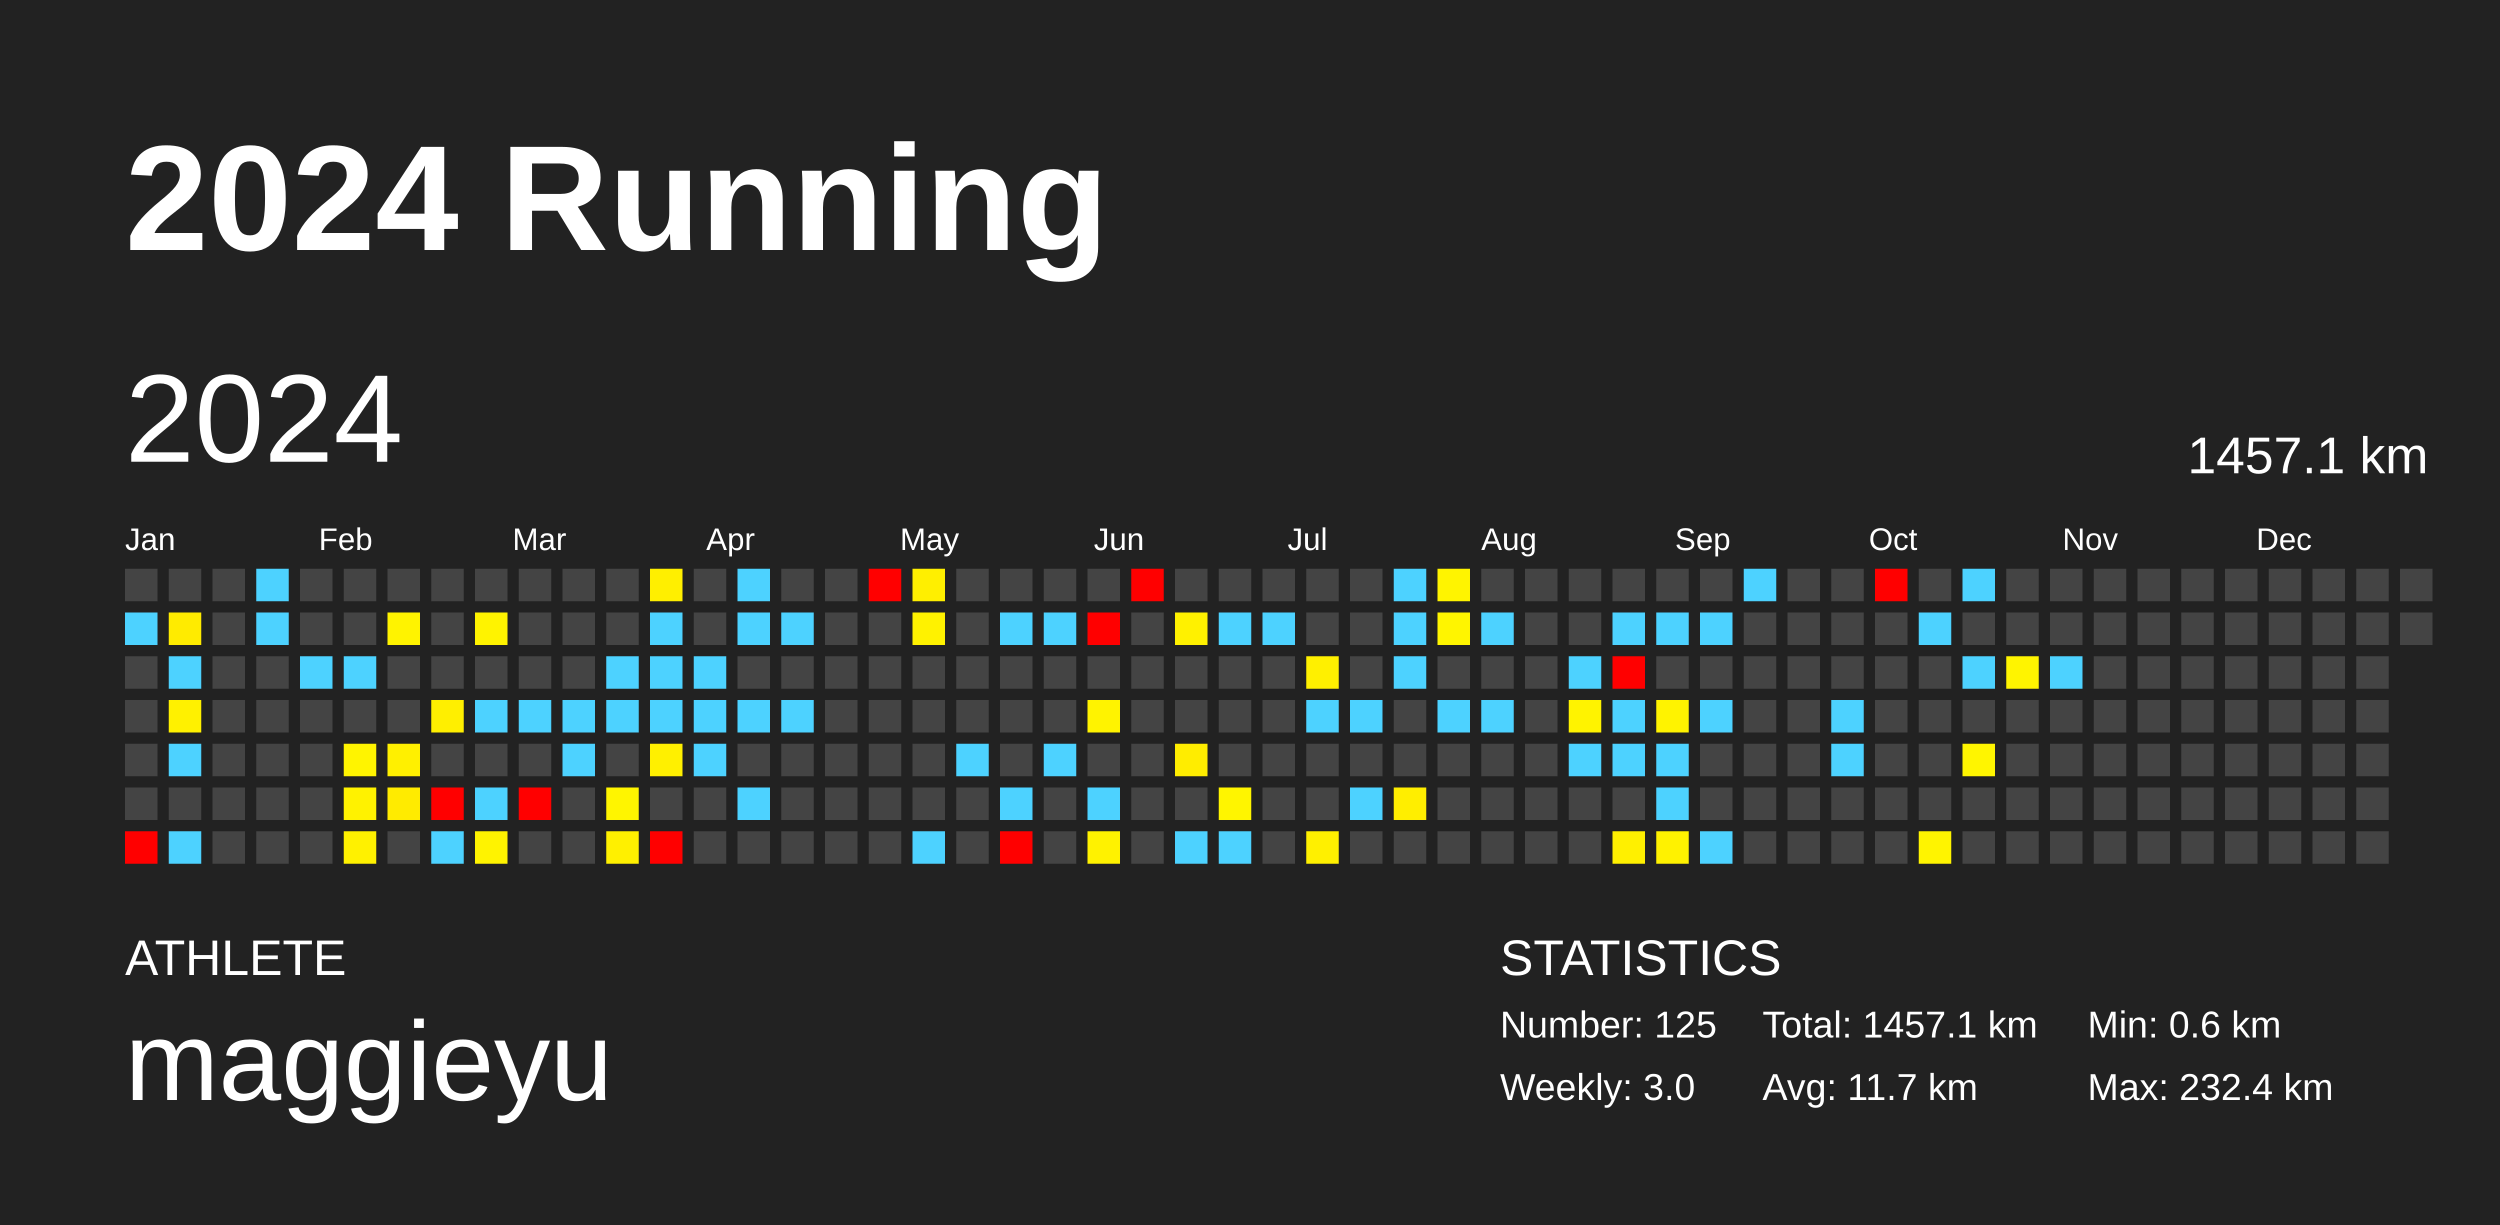
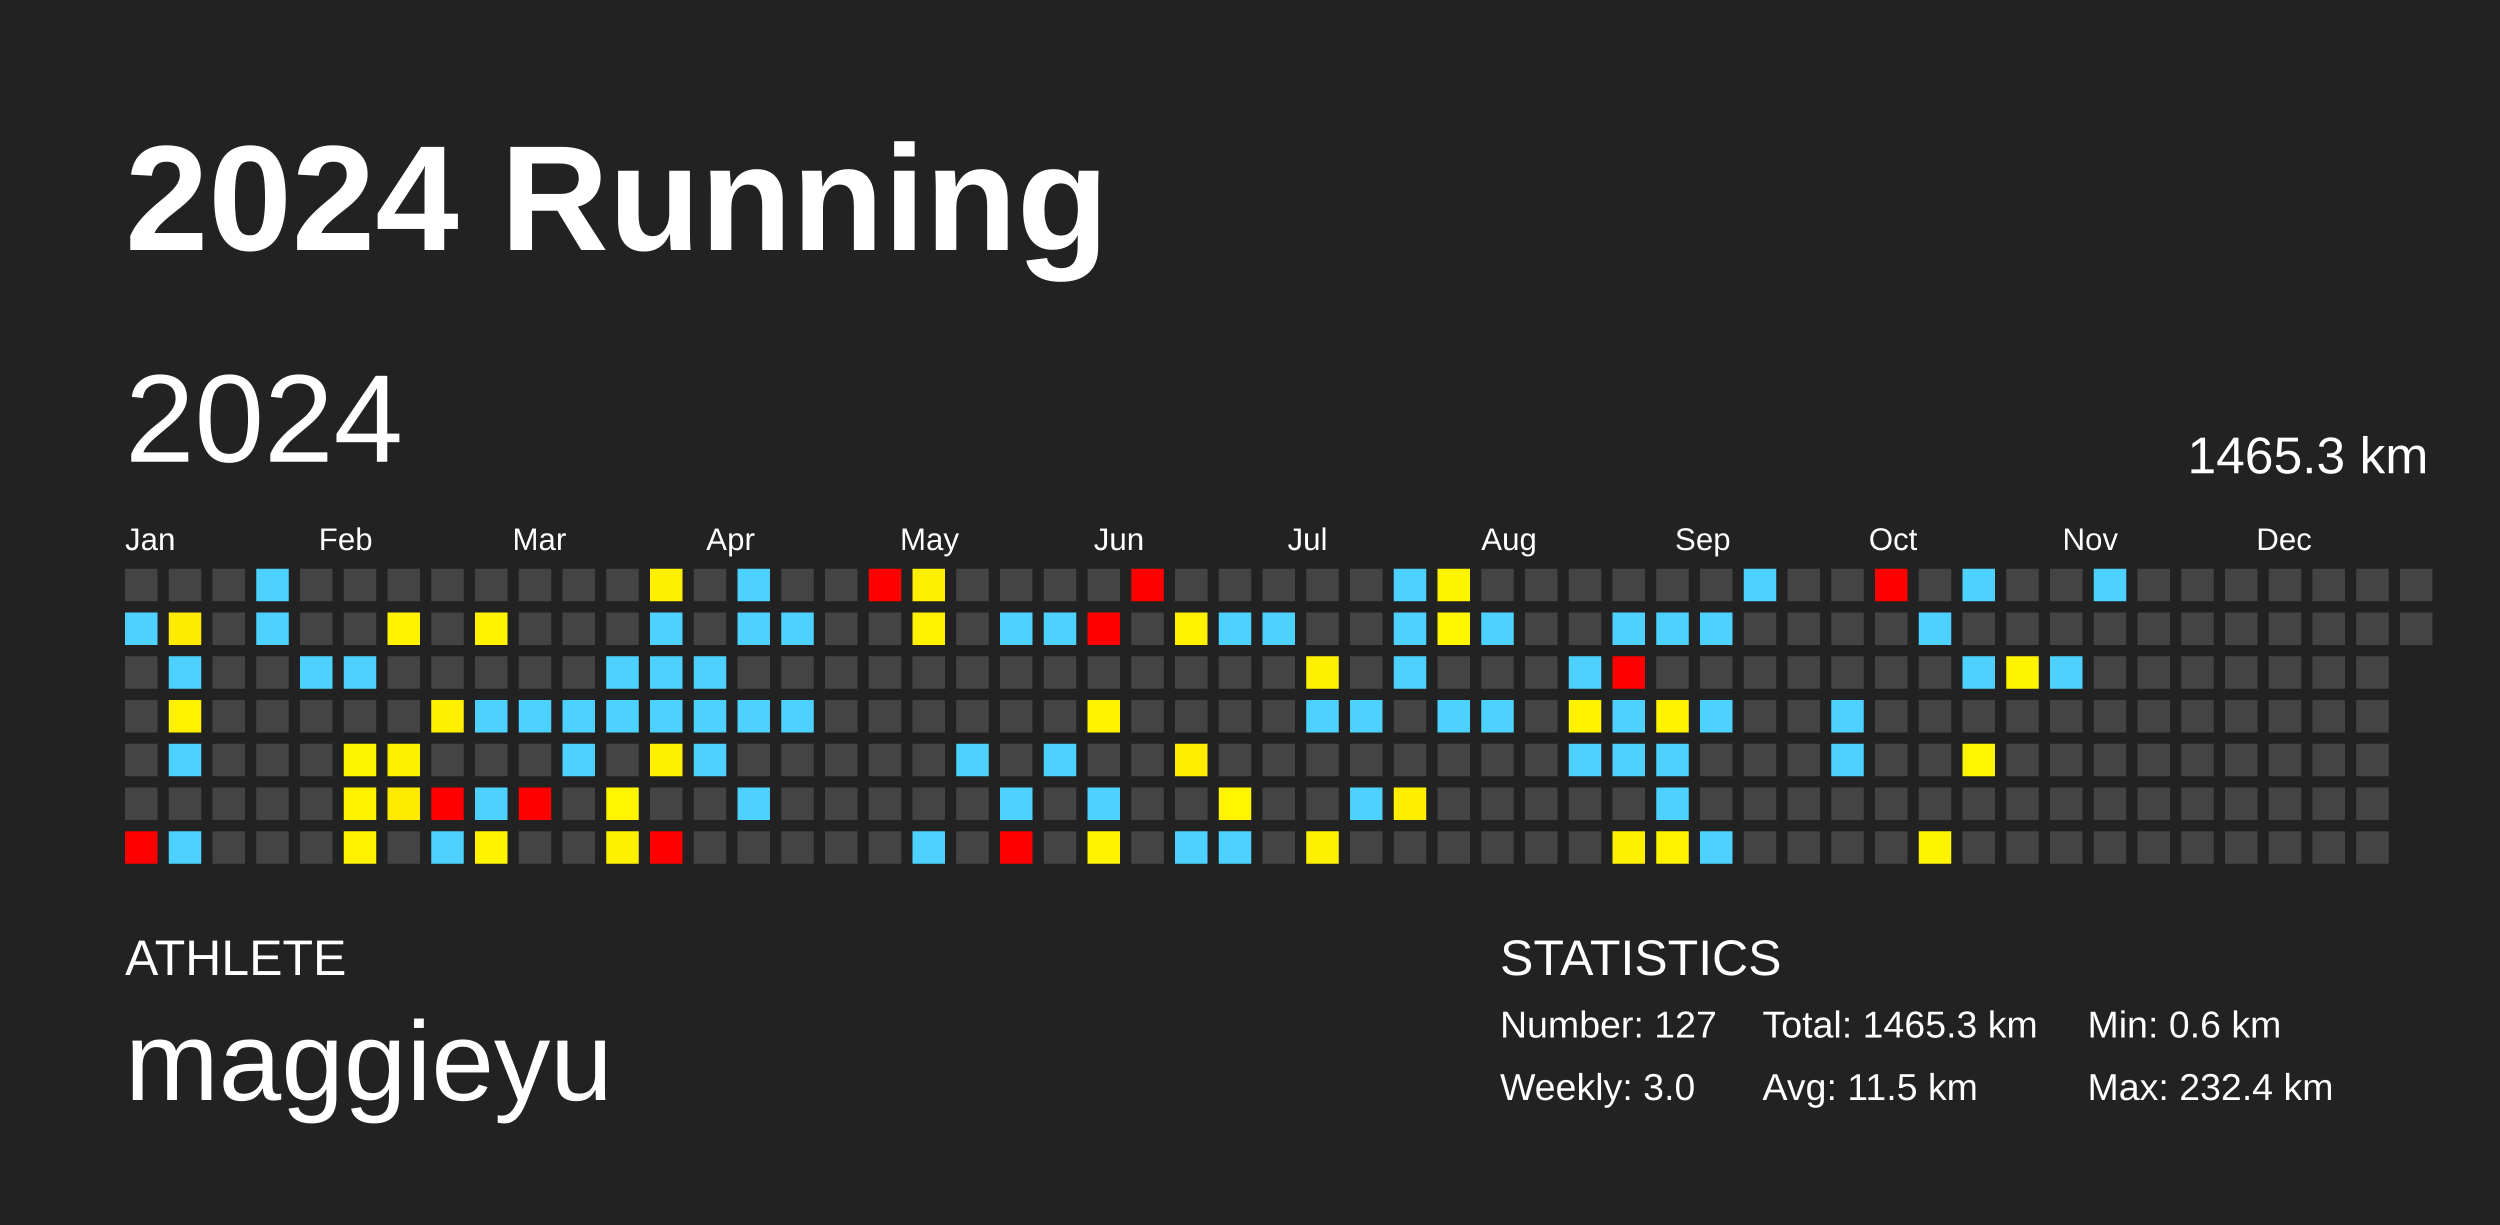
<svg xmlns="http://www.w3.org/2000/svg" baseProfile="full" height="98mm" version="1.1" viewBox="0,0,200,98" width="200mm">
  <defs />
  <rect fill="#222222" height="98" width="200" x="0" y="0" />
  <text fill="#FFFFFF" style="font-size:12px; font-family:Arial; font-weight:bold;" x="10" y="20">2024 Running</text>
  <text fill="#FFFFFF" style="font-size:4px; font-family:Arial" x="10" y="78">ATHLETE</text>
  <text fill="#FFFFFF" style="font-size:9px; font-family:Arial" x="10" y="88">maggieyu</text>
  <text fill="#FFFFFF" style="font-size:4px; font-family:Arial" x="120" y="78">STATISTICS</text>
-   <text fill="#FFFFFF" style="font-size:3px; font-family:Arial" x="120" y="83">Number: 125</text>
+   <text fill="#FFFFFF" style="font-size:3px; font-family:Arial" x="120" y="83">Number: 127</text>
  <text fill="#FFFFFF" style="font-size:3px; font-family:Arial" x="120" y="88">Weekly: 3.0</text>
-   <text fill="#FFFFFF" style="font-size:3px; font-family:Arial" x="141" y="83">Total: 1457.1 km</text>
-   <text fill="#FFFFFF" style="font-size:3px; font-family:Arial" x="141" y="88">Avg: 11.7 km</text>
+   <text fill="#FFFFFF" style="font-size:3px; font-family:Arial" x="141" y="83">Total: 1465.3 km</text>
+   <text fill="#FFFFFF" style="font-size:3px; font-family:Arial" x="141" y="88">Avg: 11.5 km</text>
  <text fill="#FFFFFF" style="font-size:3px; font-family:Arial" x="167" y="83">Min: 0.6 km</text>
  <text fill="#FFFFFF" style="font-size:3px; font-family:Arial" x="167" y="88">Max: 232.4 km</text>
  <text dominant-baseline="hanging" fill="#FFFFFF" style="font-size:10.0px; font-family:Arial;" x="10" y="30">2024</text>
-   <text dominant-baseline="hanging" fill="#FFFFFF" style="font-size:4.125px; font-family:Arial;" x="175" y="35">1457.1 km</text>
+   <text dominant-baseline="hanging" fill="#FFFFFF" style="font-size:4.125px; font-family:Arial;" x="175" y="35">1465.3 km</text>
  <text fill="#FFFFFF" style="font-size:2.5px; font-family:Arial" x="10.0" y="44">Jan</text>
  <text fill="#FFFFFF" style="font-size:2.5px; font-family:Arial" x="25.5" y="44">Feb</text>
  <text fill="#FFFFFF" style="font-size:2.5px; font-family:Arial" x="41.0" y="44">Mar</text>
  <text fill="#FFFFFF" style="font-size:2.5px; font-family:Arial" x="56.5" y="44">Apr</text>
  <text fill="#FFFFFF" style="font-size:2.5px; font-family:Arial" x="72.0" y="44">May</text>
  <text fill="#FFFFFF" style="font-size:2.5px; font-family:Arial" x="87.5" y="44">Jun</text>
  <text fill="#FFFFFF" style="font-size:2.5px; font-family:Arial" x="103.0" y="44">Jul</text>
  <text fill="#FFFFFF" style="font-size:2.5px; font-family:Arial" x="118.5" y="44">Aug</text>
  <text fill="#FFFFFF" style="font-size:2.5px; font-family:Arial" x="134.0" y="44">Sep</text>
  <text fill="#FFFFFF" style="font-size:2.5px; font-family:Arial" x="149.5" y="44">Oct</text>
  <text fill="#FFFFFF" style="font-size:2.5px; font-family:Arial" x="165.0" y="44">Nov</text>
  <text fill="#FFFFFF" style="font-size:2.5px; font-family:Arial" x="180.5" y="44">Dec</text>
  <rect fill="#444444" height="2.6" width="2.6" x="10.0" y="45.5" />
  <rect fill="#4dd2ff" height="2.6" width="2.6" x="10.0" y="49.0" />
  <rect fill="#444444" height="2.6" width="2.6" x="10.0" y="52.5" />
  <rect fill="#444444" height="2.6" width="2.6" x="10.0" y="56.0" />
  <rect fill="#444444" height="2.6" width="2.6" x="10.0" y="59.5" />
  <rect fill="#444444" height="2.6" width="2.6" x="10.0" y="63.0" />
  <rect fill="red" height="2.6" width="2.6" x="10.0" y="66.5" />
  <rect fill="#444444" height="2.6" width="2.6" x="13.5" y="45.5" />
  <rect fill="#ffeb00" height="2.6" width="2.6" x="13.5" y="49.0" />
  <rect fill="#4dd2ff" height="2.6" width="2.6" x="13.5" y="52.5" />
  <rect fill="#fff100" height="2.6" width="2.6" x="13.5" y="56.0" />
  <rect fill="#4dd2ff" height="2.6" width="2.6" x="13.5" y="59.5" />
  <rect fill="#444444" height="2.6" width="2.6" x="13.5" y="63.0" />
  <rect fill="#4dd2ff" height="2.6" width="2.6" x="13.5" y="66.5" />
  <rect fill="#444444" height="2.6" width="2.6" x="17.0" y="45.5" />
  <rect fill="#444444" height="2.6" width="2.6" x="17.0" y="49.0" />
  <rect fill="#444444" height="2.6" width="2.6" x="17.0" y="52.5" />
  <rect fill="#444444" height="2.6" width="2.6" x="17.0" y="56.0" />
  <rect fill="#444444" height="2.6" width="2.6" x="17.0" y="59.5" />
  <rect fill="#444444" height="2.6" width="2.6" x="17.0" y="63.0" />
  <rect fill="#444444" height="2.6" width="2.6" x="17.0" y="66.5" />
  <rect fill="#4dd2ff" height="2.6" width="2.6" x="20.5" y="45.5" />
  <rect fill="#4dd2ff" height="2.6" width="2.6" x="20.5" y="49.0" />
  <rect fill="#444444" height="2.6" width="2.6" x="20.5" y="52.5" />
  <rect fill="#444444" height="2.6" width="2.6" x="20.5" y="56.0" />
  <rect fill="#444444" height="2.6" width="2.6" x="20.5" y="59.5" />
  <rect fill="#444444" height="2.6" width="2.6" x="20.5" y="63.0" />
  <rect fill="#444444" height="2.6" width="2.6" x="20.5" y="66.5" />
  <rect fill="#444444" height="2.6" width="2.6" x="24.0" y="45.5" />
  <rect fill="#444444" height="2.6" width="2.6" x="24.0" y="49.0" />
  <rect fill="#4dd2ff" height="2.6" width="2.6" x="24.0" y="52.5" />
  <rect fill="#444444" height="2.6" width="2.6" x="24.0" y="56.0" />
  <rect fill="#444444" height="2.6" width="2.6" x="24.0" y="59.5" />
  <rect fill="#444444" height="2.6" width="2.6" x="24.0" y="63.0" />
  <rect fill="#444444" height="2.6" width="2.6" x="24.0" y="66.5" />
  <rect fill="#444444" height="2.6" width="2.6" x="27.5" y="45.5" />
  <rect fill="#444444" height="2.6" width="2.6" x="27.5" y="49.0" />
  <rect fill="#4dd2ff" height="2.6" width="2.6" x="27.5" y="52.5" />
  <rect fill="#444444" height="2.6" width="2.6" x="27.5" y="56.0" />
  <rect fill="#fff400" height="2.6" width="2.6" x="27.5" y="59.5" />
  <rect fill="#fff200" height="2.6" width="2.6" x="27.5" y="63.0" />
  <rect fill="#fff100" height="2.6" width="2.6" x="27.5" y="66.5" />
  <rect fill="#444444" height="2.6" width="2.6" x="31.0" y="45.5" />
  <rect fill="#fff300" height="2.6" width="2.6" x="31.0" y="49.0" />
  <rect fill="#444444" height="2.6" width="2.6" x="31.0" y="52.5" />
  <rect fill="#444444" height="2.6" width="2.6" x="31.0" y="56.0" />
  <rect fill="#fff000" height="2.6" width="2.6" x="31.0" y="59.5" />
  <rect fill="#ffeb00" height="2.6" width="2.6" x="31.0" y="63.0" />
  <rect fill="#444444" height="2.6" width="2.6" x="31.0" y="66.5" />
  <rect fill="#444444" height="2.6" width="2.6" x="34.5" y="45.5" />
  <rect fill="#444444" height="2.6" width="2.6" x="34.5" y="49.0" />
  <rect fill="#444444" height="2.6" width="2.6" x="34.5" y="52.5" />
  <rect fill="#ffef00" height="2.6" width="2.6" x="34.5" y="56.0" />
  <rect fill="#444444" height="2.6" width="2.6" x="34.5" y="59.5" />
  <rect fill="red" height="2.6" width="2.6" x="34.5" y="63.0" />
  <rect fill="#4dd2ff" height="2.6" width="2.6" x="34.5" y="66.5" />
  <rect fill="#444444" height="2.6" width="2.6" x="38.0" y="45.5" />
  <rect fill="#fff300" height="2.6" width="2.6" x="38.0" y="49.0" />
  <rect fill="#444444" height="2.6" width="2.6" x="38.0" y="52.5" />
  <rect fill="#4dd2ff" height="2.6" width="2.6" x="38.0" y="56.0" />
  <rect fill="#444444" height="2.6" width="2.6" x="38.0" y="59.5" />
  <rect fill="#4dd2ff" height="2.6" width="2.6" x="38.0" y="63.0" />
  <rect fill="#fff300" height="2.6" width="2.6" x="38.0" y="66.5" />
  <rect fill="#444444" height="2.6" width="2.6" x="41.5" y="45.5" />
  <rect fill="#444444" height="2.6" width="2.6" x="41.5" y="49.0" />
  <rect fill="#444444" height="2.6" width="2.6" x="41.5" y="52.5" />
  <rect fill="#4dd2ff" height="2.6" width="2.6" x="41.5" y="56.0" />
  <rect fill="#444444" height="2.6" width="2.6" x="41.5" y="59.5" />
  <rect fill="red" height="2.6" width="2.6" x="41.5" y="63.0" />
  <rect fill="#444444" height="2.6" width="2.6" x="41.5" y="66.5" />
  <rect fill="#444444" height="2.6" width="2.6" x="45.0" y="45.5" />
  <rect fill="#444444" height="2.6" width="2.6" x="45.0" y="49.0" />
  <rect fill="#444444" height="2.6" width="2.6" x="45.0" y="52.5" />
  <rect fill="#4dd2ff" height="2.6" width="2.6" x="45.0" y="56.0" />
  <rect fill="#4dd2ff" height="2.6" width="2.6" x="45.0" y="59.5" />
  <rect fill="#444444" height="2.6" width="2.6" x="45.0" y="63.0" />
  <rect fill="#444444" height="2.6" width="2.6" x="45.0" y="66.5" />
  <rect fill="#444444" height="2.6" width="2.6" x="48.5" y="45.5" />
  <rect fill="#444444" height="2.6" width="2.6" x="48.5" y="49.0" />
  <rect fill="#4dd2ff" height="2.6" width="2.6" x="48.5" y="52.5" />
  <rect fill="#4dd2ff" height="2.6" width="2.6" x="48.5" y="56.0" />
  <rect fill="#444444" height="2.6" width="2.6" x="48.5" y="59.5" />
  <rect fill="#fff500" height="2.6" width="2.6" x="48.5" y="63.0" />
  <rect fill="#fff000" height="2.6" width="2.6" x="48.5" y="66.5" />
  <rect fill="#ffef00" height="2.6" width="2.6" x="52.0" y="45.5" />
  <rect fill="#4dd2ff" height="2.6" width="2.6" x="52.0" y="49.0" />
  <rect fill="#4dd2ff" height="2.6" width="2.6" x="52.0" y="52.5" />
  <rect fill="#4dd2ff" height="2.6" width="2.6" x="52.0" y="56.0" />
  <rect fill="#fff000" height="2.6" width="2.6" x="52.0" y="59.5" />
  <rect fill="#444444" height="2.6" width="2.6" x="52.0" y="63.0" />
  <rect fill="red" height="2.6" width="2.6" x="52.0" y="66.5" />
  <rect fill="#444444" height="2.6" width="2.6" x="55.5" y="45.5" />
  <rect fill="#444444" height="2.6" width="2.6" x="55.5" y="49.0" />
  <rect fill="#4dd2ff" height="2.6" width="2.6" x="55.5" y="52.5" />
  <rect fill="#4dd2ff" height="2.6" width="2.6" x="55.5" y="56.0" />
  <rect fill="#4dd2ff" height="2.6" width="2.6" x="55.5" y="59.5" />
  <rect fill="#444444" height="2.6" width="2.6" x="55.5" y="63.0" />
  <rect fill="#444444" height="2.6" width="2.6" x="55.5" y="66.5" />
  <rect fill="#4dd2ff" height="2.6" width="2.6" x="59.0" y="45.5" />
  <rect fill="#4dd2ff" height="2.6" width="2.6" x="59.0" y="49.0" />
  <rect fill="#444444" height="2.6" width="2.6" x="59.0" y="52.5" />
  <rect fill="#4dd2ff" height="2.6" width="2.6" x="59.0" y="56.0" />
  <rect fill="#444444" height="2.6" width="2.6" x="59.0" y="59.5" />
  <rect fill="#4dd2ff" height="2.6" width="2.6" x="59.0" y="63.0" />
  <rect fill="#444444" height="2.6" width="2.6" x="59.0" y="66.5" />
  <rect fill="#444444" height="2.6" width="2.6" x="62.5" y="45.5" />
  <rect fill="#4dd2ff" height="2.6" width="2.6" x="62.5" y="49.0" />
  <rect fill="#444444" height="2.6" width="2.6" x="62.5" y="52.5" />
  <rect fill="#4dd2ff" height="2.6" width="2.6" x="62.5" y="56.0" />
  <rect fill="#444444" height="2.6" width="2.6" x="62.5" y="59.5" />
  <rect fill="#444444" height="2.6" width="2.6" x="62.5" y="63.0" />
  <rect fill="#444444" height="2.6" width="2.6" x="62.5" y="66.5" />
  <rect fill="#444444" height="2.6" width="2.6" x="66.0" y="45.5" />
  <rect fill="#444444" height="2.6" width="2.6" x="66.0" y="49.0" />
  <rect fill="#444444" height="2.6" width="2.6" x="66.0" y="52.5" />
  <rect fill="#444444" height="2.6" width="2.6" x="66.0" y="56.0" />
  <rect fill="#444444" height="2.6" width="2.6" x="66.0" y="59.5" />
  <rect fill="#444444" height="2.6" width="2.6" x="66.0" y="63.0" />
  <rect fill="#444444" height="2.6" width="2.6" x="66.0" y="66.5" />
  <rect fill="red" height="2.6" width="2.6" x="69.5" y="45.5" />
  <rect fill="#444444" height="2.6" width="2.6" x="69.5" y="49.0" />
  <rect fill="#444444" height="2.6" width="2.6" x="69.5" y="52.5" />
  <rect fill="#444444" height="2.6" width="2.6" x="69.5" y="56.0" />
  <rect fill="#444444" height="2.6" width="2.6" x="69.5" y="59.5" />
  <rect fill="#444444" height="2.6" width="2.6" x="69.5" y="63.0" />
  <rect fill="#444444" height="2.6" width="2.6" x="69.5" y="66.5" />
  <rect fill="#ffef00" height="2.6" width="2.6" x="73.0" y="45.5" />
  <rect fill="#fff200" height="2.6" width="2.6" x="73.0" y="49.0" />
  <rect fill="#444444" height="2.6" width="2.6" x="73.0" y="52.5" />
  <rect fill="#444444" height="2.6" width="2.6" x="73.0" y="56.0" />
  <rect fill="#444444" height="2.6" width="2.6" x="73.0" y="59.5" />
  <rect fill="#444444" height="2.6" width="2.6" x="73.0" y="63.0" />
  <rect fill="#4dd2ff" height="2.6" width="2.6" x="73.0" y="66.5" />
  <rect fill="#444444" height="2.6" width="2.6" x="76.5" y="45.5" />
  <rect fill="#444444" height="2.6" width="2.6" x="76.5" y="49.0" />
  <rect fill="#444444" height="2.6" width="2.6" x="76.5" y="52.5" />
  <rect fill="#444444" height="2.6" width="2.6" x="76.5" y="56.0" />
  <rect fill="#4dd2ff" height="2.6" width="2.6" x="76.5" y="59.5" />
  <rect fill="#444444" height="2.6" width="2.6" x="76.5" y="63.0" />
  <rect fill="#444444" height="2.6" width="2.6" x="76.5" y="66.5" />
  <rect fill="#444444" height="2.6" width="2.6" x="80.0" y="45.5" />
  <rect fill="#4dd2ff" height="2.6" width="2.6" x="80.0" y="49.0" />
  <rect fill="#444444" height="2.6" width="2.6" x="80.0" y="52.5" />
  <rect fill="#444444" height="2.6" width="2.6" x="80.0" y="56.0" />
  <rect fill="#444444" height="2.6" width="2.6" x="80.0" y="59.5" />
  <rect fill="#4dd2ff" height="2.6" width="2.6" x="80.0" y="63.0" />
  <rect fill="red" height="2.6" width="2.6" x="80.0" y="66.5" />
  <rect fill="#444444" height="2.6" width="2.6" x="83.5" y="45.5" />
  <rect fill="#4dd2ff" height="2.6" width="2.6" x="83.5" y="49.0" />
  <rect fill="#444444" height="2.6" width="2.6" x="83.5" y="52.5" />
  <rect fill="#444444" height="2.6" width="2.6" x="83.5" y="56.0" />
  <rect fill="#4dd2ff" height="2.6" width="2.6" x="83.5" y="59.5" />
  <rect fill="#444444" height="2.6" width="2.6" x="83.5" y="63.0" />
  <rect fill="#444444" height="2.6" width="2.6" x="83.5" y="66.5" />
  <rect fill="#444444" height="2.6" width="2.6" x="87.0" y="45.5" />
  <rect fill="red" height="2.6" width="2.6" x="87.0" y="49.0" />
  <rect fill="#444444" height="2.6" width="2.6" x="87.0" y="52.5" />
  <rect fill="#fff300" height="2.6" width="2.6" x="87.0" y="56.0" />
  <rect fill="#444444" height="2.6" width="2.6" x="87.0" y="59.5" />
  <rect fill="#4dd2ff" height="2.6" width="2.6" x="87.0" y="63.0" />
  <rect fill="#fff200" height="2.6" width="2.6" x="87.0" y="66.5" />
  <rect fill="red" height="2.6" width="2.6" x="90.5" y="45.5" />
  <rect fill="#444444" height="2.6" width="2.6" x="90.5" y="49.0" />
  <rect fill="#444444" height="2.6" width="2.6" x="90.5" y="52.5" />
  <rect fill="#444444" height="2.6" width="2.6" x="90.5" y="56.0" />
  <rect fill="#444444" height="2.6" width="2.6" x="90.5" y="59.5" />
  <rect fill="#444444" height="2.6" width="2.6" x="90.5" y="63.0" />
  <rect fill="#444444" height="2.6" width="2.6" x="90.5" y="66.5" />
  <rect fill="#444444" height="2.6" width="2.6" x="94.0" y="45.5" />
  <rect fill="#fff100" height="2.6" width="2.6" x="94.0" y="49.0" />
  <rect fill="#444444" height="2.6" width="2.6" x="94.0" y="52.5" />
  <rect fill="#444444" height="2.6" width="2.6" x="94.0" y="56.0" />
  <rect fill="#ffed00" height="2.6" width="2.6" x="94.0" y="59.5" />
  <rect fill="#444444" height="2.6" width="2.6" x="94.0" y="63.0" />
  <rect fill="#4dd2ff" height="2.6" width="2.6" x="94.0" y="66.5" />
  <rect fill="#444444" height="2.6" width="2.6" x="97.5" y="45.5" />
  <rect fill="#4dd2ff" height="2.6" width="2.6" x="97.5" y="49.0" />
  <rect fill="#444444" height="2.6" width="2.6" x="97.5" y="52.5" />
  <rect fill="#444444" height="2.6" width="2.6" x="97.5" y="56.0" />
  <rect fill="#444444" height="2.6" width="2.6" x="97.5" y="59.5" />
  <rect fill="#fff500" height="2.6" width="2.6" x="97.5" y="63.0" />
  <rect fill="#4dd2ff" height="2.6" width="2.6" x="97.5" y="66.5" />
  <rect fill="#444444" height="2.6" width="2.6" x="101.0" y="45.5" />
  <rect fill="#4dd2ff" height="2.6" width="2.6" x="101.0" y="49.0" />
  <rect fill="#444444" height="2.6" width="2.6" x="101.0" y="52.5" />
  <rect fill="#444444" height="2.6" width="2.6" x="101.0" y="56.0" />
  <rect fill="#444444" height="2.6" width="2.6" x="101.0" y="59.5" />
  <rect fill="#444444" height="2.6" width="2.6" x="101.0" y="63.0" />
  <rect fill="#444444" height="2.6" width="2.6" x="101.0" y="66.5" />
  <rect fill="#444444" height="2.6" width="2.6" x="104.5" y="45.5" />
  <rect fill="#444444" height="2.6" width="2.6" x="104.5" y="49.0" />
  <rect fill="#fff000" height="2.6" width="2.6" x="104.5" y="52.5" />
  <rect fill="#4dd2ff" height="2.6" width="2.6" x="104.5" y="56.0" />
  <rect fill="#444444" height="2.6" width="2.6" x="104.5" y="59.5" />
  <rect fill="#444444" height="2.6" width="2.6" x="104.5" y="63.0" />
  <rect fill="#fff000" height="2.6" width="2.6" x="104.5" y="66.5" />
  <rect fill="#444444" height="2.6" width="2.6" x="108.0" y="45.5" />
  <rect fill="#444444" height="2.6" width="2.6" x="108.0" y="49.0" />
  <rect fill="#444444" height="2.6" width="2.6" x="108.0" y="52.5" />
  <rect fill="#4dd2ff" height="2.6" width="2.6" x="108.0" y="56.0" />
  <rect fill="#444444" height="2.6" width="2.6" x="108.0" y="59.5" />
  <rect fill="#4dd2ff" height="2.6" width="2.6" x="108.0" y="63.0" />
  <rect fill="#444444" height="2.6" width="2.6" x="108.0" y="66.5" />
  <rect fill="#4dd2ff" height="2.6" width="2.6" x="111.5" y="45.5" />
  <rect fill="#4dd2ff" height="2.6" width="2.6" x="111.5" y="49.0" />
  <rect fill="#4dd2ff" height="2.6" width="2.6" x="111.5" y="52.5" />
  <rect fill="#444444" height="2.6" width="2.6" x="111.5" y="56.0" />
  <rect fill="#444444" height="2.6" width="2.6" x="111.5" y="59.5" />
  <rect fill="#ffee00" height="2.6" width="2.6" x="111.5" y="63.0" />
  <rect fill="#444444" height="2.6" width="2.6" x="111.5" y="66.5" />
  <rect fill="#fff400" height="2.6" width="2.6" x="115.0" y="45.5" />
  <rect fill="#fff500" height="2.6" width="2.6" x="115.0" y="49.0" />
  <rect fill="#444444" height="2.6" width="2.6" x="115.0" y="52.5" />
  <rect fill="#4dd2ff" height="2.6" width="2.6" x="115.0" y="56.0" />
  <rect fill="#444444" height="2.6" width="2.6" x="115.0" y="59.5" />
  <rect fill="#444444" height="2.6" width="2.6" x="115.0" y="63.0" />
  <rect fill="#444444" height="2.6" width="2.6" x="115.0" y="66.5" />
  <rect fill="#444444" height="2.6" width="2.6" x="118.5" y="45.5" />
  <rect fill="#4dd2ff" height="2.6" width="2.6" x="118.5" y="49.0" />
  <rect fill="#444444" height="2.6" width="2.6" x="118.5" y="52.5" />
  <rect fill="#4dd2ff" height="2.6" width="2.6" x="118.5" y="56.0" />
  <rect fill="#444444" height="2.6" width="2.6" x="118.5" y="59.5" />
  <rect fill="#444444" height="2.6" width="2.6" x="118.5" y="63.0" />
  <rect fill="#444444" height="2.6" width="2.6" x="118.5" y="66.5" />
  <rect fill="#444444" height="2.6" width="2.6" x="122.0" y="45.5" />
  <rect fill="#444444" height="2.6" width="2.6" x="122.0" y="49.0" />
  <rect fill="#444444" height="2.6" width="2.6" x="122.0" y="52.5" />
  <rect fill="#444444" height="2.6" width="2.6" x="122.0" y="56.0" />
  <rect fill="#444444" height="2.6" width="2.6" x="122.0" y="59.5" />
  <rect fill="#444444" height="2.6" width="2.6" x="122.0" y="63.0" />
  <rect fill="#444444" height="2.6" width="2.6" x="122.0" y="66.5" />
  <rect fill="#444444" height="2.6" width="2.6" x="125.5" y="45.5" />
  <rect fill="#444444" height="2.6" width="2.6" x="125.5" y="49.0" />
  <rect fill="#4dd2ff" height="2.6" width="2.6" x="125.5" y="52.5" />
  <rect fill="#fff300" height="2.6" width="2.6" x="125.5" y="56.0" />
  <rect fill="#4dd2ff" height="2.6" width="2.6" x="125.5" y="59.5" />
  <rect fill="#444444" height="2.6" width="2.6" x="125.5" y="63.0" />
  <rect fill="#444444" height="2.6" width="2.6" x="125.5" y="66.5" />
  <rect fill="#444444" height="2.6" width="2.6" x="129.0" y="45.5" />
  <rect fill="#4dd2ff" height="2.6" width="2.6" x="129.0" y="49.0" />
  <rect fill="red" height="2.6" width="2.6" x="129.0" y="52.5" />
  <rect fill="#4dd2ff" height="2.6" width="2.6" x="129.0" y="56.0" />
  <rect fill="#4dd2ff" height="2.6" width="2.6" x="129.0" y="59.5" />
  <rect fill="#444444" height="2.6" width="2.6" x="129.0" y="63.0" />
  <rect fill="#fff000" height="2.6" width="2.6" x="129.0" y="66.5" />
  <rect fill="#444444" height="2.6" width="2.6" x="132.5" y="45.5" />
  <rect fill="#4dd2ff" height="2.6" width="2.6" x="132.5" y="49.0" />
  <rect fill="#444444" height="2.6" width="2.6" x="132.5" y="52.5" />
  <rect fill="#fff300" height="2.6" width="2.6" x="132.5" y="56.0" />
  <rect fill="#4dd2ff" height="2.6" width="2.6" x="132.5" y="59.5" />
  <rect fill="#4dd2ff" height="2.6" width="2.6" x="132.5" y="63.0" />
  <rect fill="#fff200" height="2.6" width="2.6" x="132.5" y="66.5" />
  <rect fill="#444444" height="2.6" width="2.6" x="136.0" y="45.5" />
  <rect fill="#4dd2ff" height="2.6" width="2.6" x="136.0" y="49.0" />
  <rect fill="#444444" height="2.6" width="2.6" x="136.0" y="52.5" />
  <rect fill="#4dd2ff" height="2.6" width="2.6" x="136.0" y="56.0" />
  <rect fill="#444444" height="2.6" width="2.6" x="136.0" y="59.5" />
  <rect fill="#444444" height="2.6" width="2.6" x="136.0" y="63.0" />
  <rect fill="#4dd2ff" height="2.6" width="2.6" x="136.0" y="66.5" />
  <rect fill="#4dd2ff" height="2.6" width="2.6" x="139.5" y="45.5" />
  <rect fill="#444444" height="2.6" width="2.6" x="139.5" y="49.0" />
  <rect fill="#444444" height="2.6" width="2.6" x="139.5" y="52.5" />
  <rect fill="#444444" height="2.6" width="2.6" x="139.5" y="56.0" />
  <rect fill="#444444" height="2.6" width="2.6" x="139.5" y="59.5" />
  <rect fill="#444444" height="2.6" width="2.6" x="139.5" y="63.0" />
  <rect fill="#444444" height="2.6" width="2.6" x="139.5" y="66.5" />
  <rect fill="#444444" height="2.6" width="2.6" x="143.0" y="45.5" />
  <rect fill="#444444" height="2.6" width="2.6" x="143.0" y="49.0" />
  <rect fill="#444444" height="2.6" width="2.6" x="143.0" y="52.5" />
  <rect fill="#444444" height="2.6" width="2.6" x="143.0" y="56.0" />
  <rect fill="#444444" height="2.6" width="2.6" x="143.0" y="59.5" />
  <rect fill="#444444" height="2.6" width="2.6" x="143.0" y="63.0" />
  <rect fill="#444444" height="2.6" width="2.6" x="143.0" y="66.5" />
  <rect fill="#444444" height="2.6" width="2.6" x="146.5" y="45.5" />
  <rect fill="#444444" height="2.6" width="2.6" x="146.5" y="49.0" />
  <rect fill="#444444" height="2.6" width="2.6" x="146.5" y="52.5" />
  <rect fill="#4dd2ff" height="2.6" width="2.6" x="146.5" y="56.0" />
  <rect fill="#4dd2ff" height="2.6" width="2.6" x="146.5" y="59.5" />
  <rect fill="#444444" height="2.6" width="2.6" x="146.5" y="63.0" />
  <rect fill="#444444" height="2.6" width="2.6" x="146.5" y="66.5" />
  <rect fill="red" height="2.6" width="2.6" x="150.0" y="45.5" />
  <rect fill="#444444" height="2.6" width="2.6" x="150.0" y="49.0" />
  <rect fill="#444444" height="2.6" width="2.6" x="150.0" y="52.5" />
  <rect fill="#444444" height="2.6" width="2.6" x="150.0" y="56.0" />
  <rect fill="#444444" height="2.6" width="2.6" x="150.0" y="59.5" />
  <rect fill="#444444" height="2.6" width="2.6" x="150.0" y="63.0" />
  <rect fill="#444444" height="2.6" width="2.6" x="150.0" y="66.5" />
  <rect fill="#444444" height="2.6" width="2.6" x="153.5" y="45.5" />
  <rect fill="#4dd2ff" height="2.6" width="2.6" x="153.5" y="49.0" />
  <rect fill="#444444" height="2.6" width="2.6" x="153.5" y="52.5" />
  <rect fill="#444444" height="2.6" width="2.6" x="153.5" y="56.0" />
  <rect fill="#444444" height="2.6" width="2.6" x="153.5" y="59.5" />
  <rect fill="#444444" height="2.6" width="2.6" x="153.5" y="63.0" />
  <rect fill="#fff400" height="2.6" width="2.6" x="153.5" y="66.5" />
  <rect fill="#4dd2ff" height="2.6" width="2.6" x="157.0" y="45.5" />
  <rect fill="#444444" height="2.6" width="2.6" x="157.0" y="49.0" />
  <rect fill="#4dd2ff" height="2.6" width="2.6" x="157.0" y="52.5" />
  <rect fill="#444444" height="2.6" width="2.6" x="157.0" y="56.0" />
  <rect fill="#fff500" height="2.6" width="2.6" x="157.0" y="59.5" />
  <rect fill="#444444" height="2.6" width="2.6" x="157.0" y="63.0" />
  <rect fill="#444444" height="2.6" width="2.6" x="157.0" y="66.5" />
  <rect fill="#444444" height="2.6" width="2.6" x="160.5" y="45.5" />
  <rect fill="#444444" height="2.6" width="2.6" x="160.5" y="49.0" />
  <rect fill="#fff400" height="2.6" width="2.6" x="160.5" y="52.5" />
  <rect fill="#444444" height="2.6" width="2.6" x="160.5" y="56.0" />
  <rect fill="#444444" height="2.6" width="2.6" x="160.5" y="59.5" />
  <rect fill="#444444" height="2.6" width="2.6" x="160.5" y="63.0" />
  <rect fill="#444444" height="2.6" width="2.6" x="160.5" y="66.5" />
  <rect fill="#444444" height="2.6" width="2.6" x="164.0" y="45.5" />
  <rect fill="#444444" height="2.6" width="2.6" x="164.0" y="49.0" />
  <rect fill="#4dd2ff" height="2.6" width="2.6" x="164.0" y="52.5" />
  <rect fill="#444444" height="2.6" width="2.6" x="164.0" y="56.0" />
  <rect fill="#444444" height="2.6" width="2.6" x="164.0" y="59.5" />
  <rect fill="#444444" height="2.6" width="2.6" x="164.0" y="63.0" />
  <rect fill="#444444" height="2.6" width="2.6" x="164.0" y="66.5" />
-   <rect fill="#444444" height="2.6" width="2.6" x="167.5" y="45.5" />
+   <rect fill="#4dd2ff" height="2.6" width="2.6" x="167.5" y="45.5" />
  <rect fill="#444444" height="2.6" width="2.6" x="167.5" y="49.0" />
  <rect fill="#444444" height="2.6" width="2.6" x="167.5" y="52.5" />
  <rect fill="#444444" height="2.6" width="2.6" x="167.5" y="56.0" />
  <rect fill="#444444" height="2.6" width="2.6" x="167.5" y="59.5" />
  <rect fill="#444444" height="2.6" width="2.6" x="167.5" y="63.0" />
  <rect fill="#444444" height="2.6" width="2.6" x="167.5" y="66.5" />
  <rect fill="#444444" height="2.6" width="2.6" x="171.0" y="45.5" />
  <rect fill="#444444" height="2.6" width="2.6" x="171.0" y="49.0" />
  <rect fill="#444444" height="2.6" width="2.6" x="171.0" y="52.5" />
  <rect fill="#444444" height="2.6" width="2.6" x="171.0" y="56.0" />
  <rect fill="#444444" height="2.6" width="2.6" x="171.0" y="59.5" />
  <rect fill="#444444" height="2.6" width="2.6" x="171.0" y="63.0" />
  <rect fill="#444444" height="2.6" width="2.6" x="171.0" y="66.5" />
  <rect fill="#444444" height="2.6" width="2.6" x="174.5" y="45.5" />
  <rect fill="#444444" height="2.6" width="2.6" x="174.5" y="49.0" />
  <rect fill="#444444" height="2.6" width="2.6" x="174.5" y="52.5" />
  <rect fill="#444444" height="2.6" width="2.6" x="174.5" y="56.0" />
  <rect fill="#444444" height="2.6" width="2.6" x="174.5" y="59.5" />
  <rect fill="#444444" height="2.6" width="2.6" x="174.5" y="63.0" />
  <rect fill="#444444" height="2.6" width="2.6" x="174.5" y="66.5" />
  <rect fill="#444444" height="2.6" width="2.6" x="178.0" y="45.5" />
  <rect fill="#444444" height="2.6" width="2.6" x="178.0" y="49.0" />
  <rect fill="#444444" height="2.6" width="2.6" x="178.0" y="52.5" />
  <rect fill="#444444" height="2.6" width="2.6" x="178.0" y="56.0" />
  <rect fill="#444444" height="2.6" width="2.6" x="178.0" y="59.5" />
  <rect fill="#444444" height="2.6" width="2.6" x="178.0" y="63.0" />
  <rect fill="#444444" height="2.6" width="2.6" x="178.0" y="66.5" />
  <rect fill="#444444" height="2.6" width="2.6" x="181.5" y="45.5" />
  <rect fill="#444444" height="2.6" width="2.6" x="181.5" y="49.0" />
  <rect fill="#444444" height="2.6" width="2.6" x="181.5" y="52.5" />
  <rect fill="#444444" height="2.6" width="2.6" x="181.5" y="56.0" />
  <rect fill="#444444" height="2.6" width="2.6" x="181.5" y="59.5" />
  <rect fill="#444444" height="2.6" width="2.6" x="181.5" y="63.0" />
  <rect fill="#444444" height="2.6" width="2.6" x="181.5" y="66.5" />
  <rect fill="#444444" height="2.6" width="2.6" x="185.0" y="45.5" />
  <rect fill="#444444" height="2.6" width="2.6" x="185.0" y="49.0" />
  <rect fill="#444444" height="2.6" width="2.6" x="185.0" y="52.5" />
  <rect fill="#444444" height="2.6" width="2.6" x="185.0" y="56.0" />
  <rect fill="#444444" height="2.6" width="2.6" x="185.0" y="59.5" />
  <rect fill="#444444" height="2.6" width="2.6" x="185.0" y="63.0" />
  <rect fill="#444444" height="2.6" width="2.6" x="185.0" y="66.5" />
  <rect fill="#444444" height="2.6" width="2.6" x="188.5" y="45.5" />
  <rect fill="#444444" height="2.6" width="2.6" x="188.5" y="49.0" />
  <rect fill="#444444" height="2.6" width="2.6" x="188.5" y="52.5" />
  <rect fill="#444444" height="2.6" width="2.6" x="188.5" y="56.0" />
  <rect fill="#444444" height="2.6" width="2.6" x="188.5" y="59.5" />
  <rect fill="#444444" height="2.6" width="2.6" x="188.5" y="63.0" />
  <rect fill="#444444" height="2.6" width="2.6" x="188.5" y="66.5" />
  <rect fill="#444444" height="2.6" width="2.6" x="192.0" y="45.5" />
  <rect fill="#444444" height="2.6" width="2.6" x="192.0" y="49.0" />
</svg>
